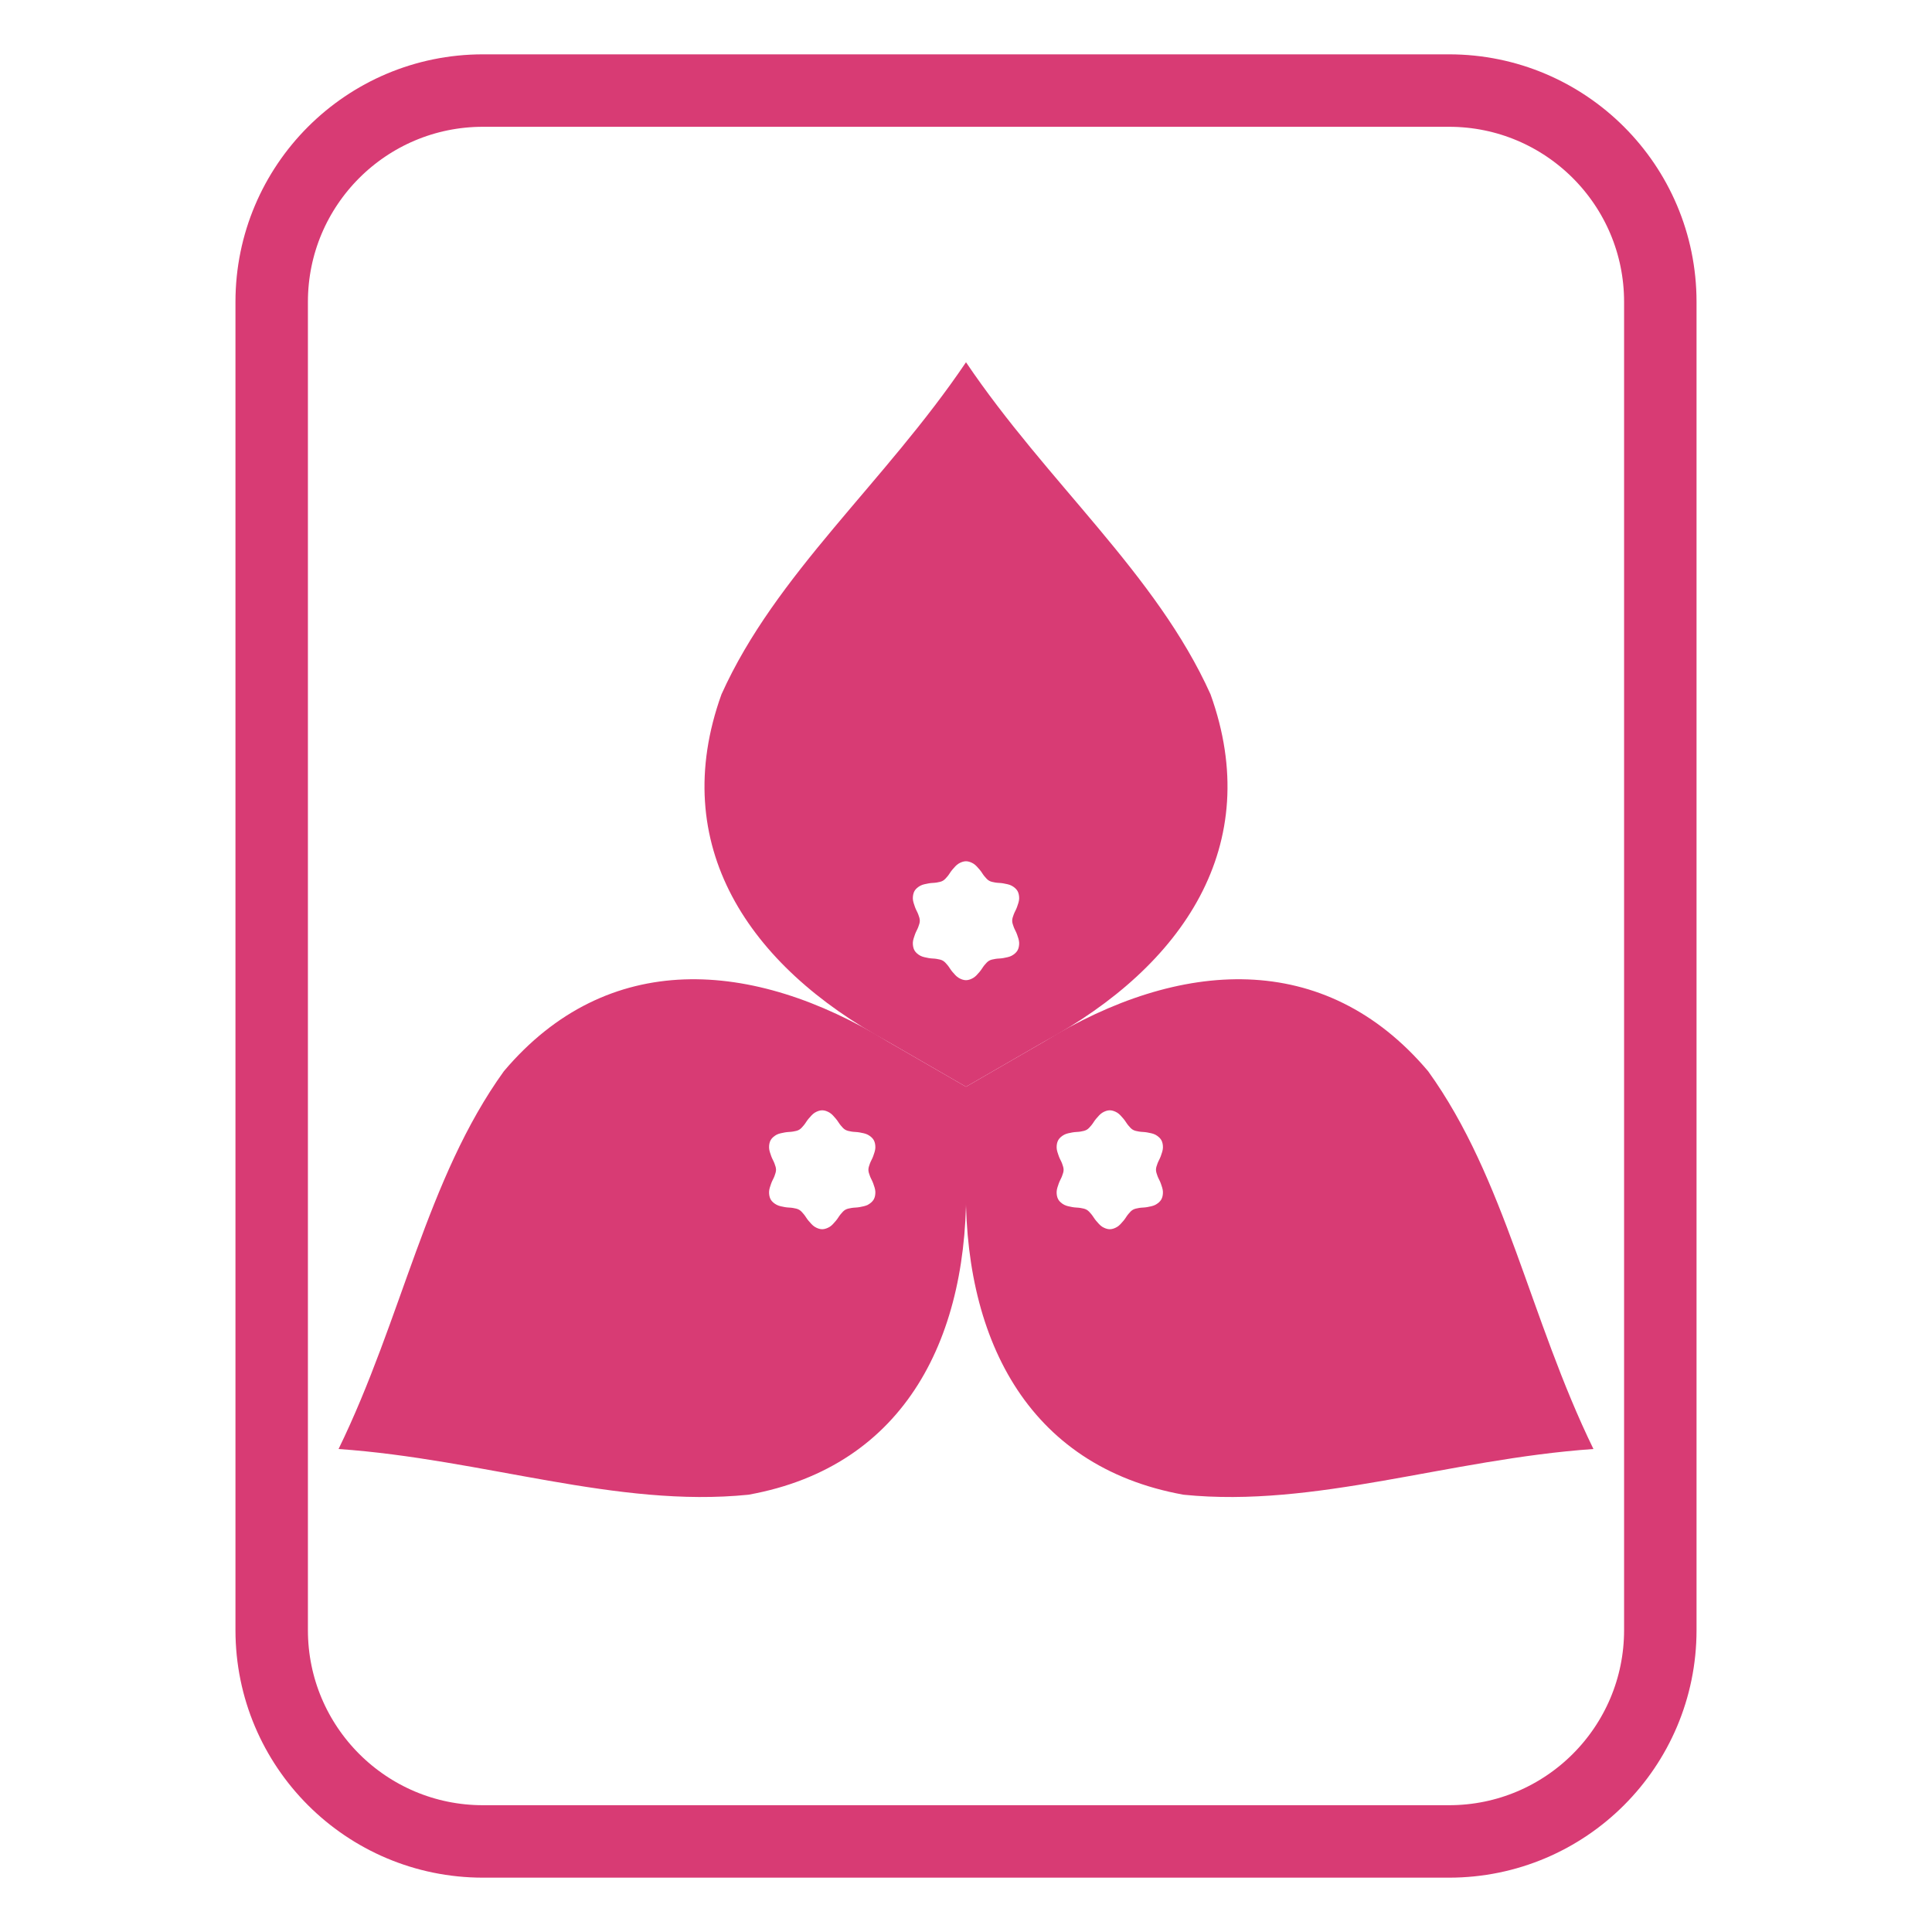
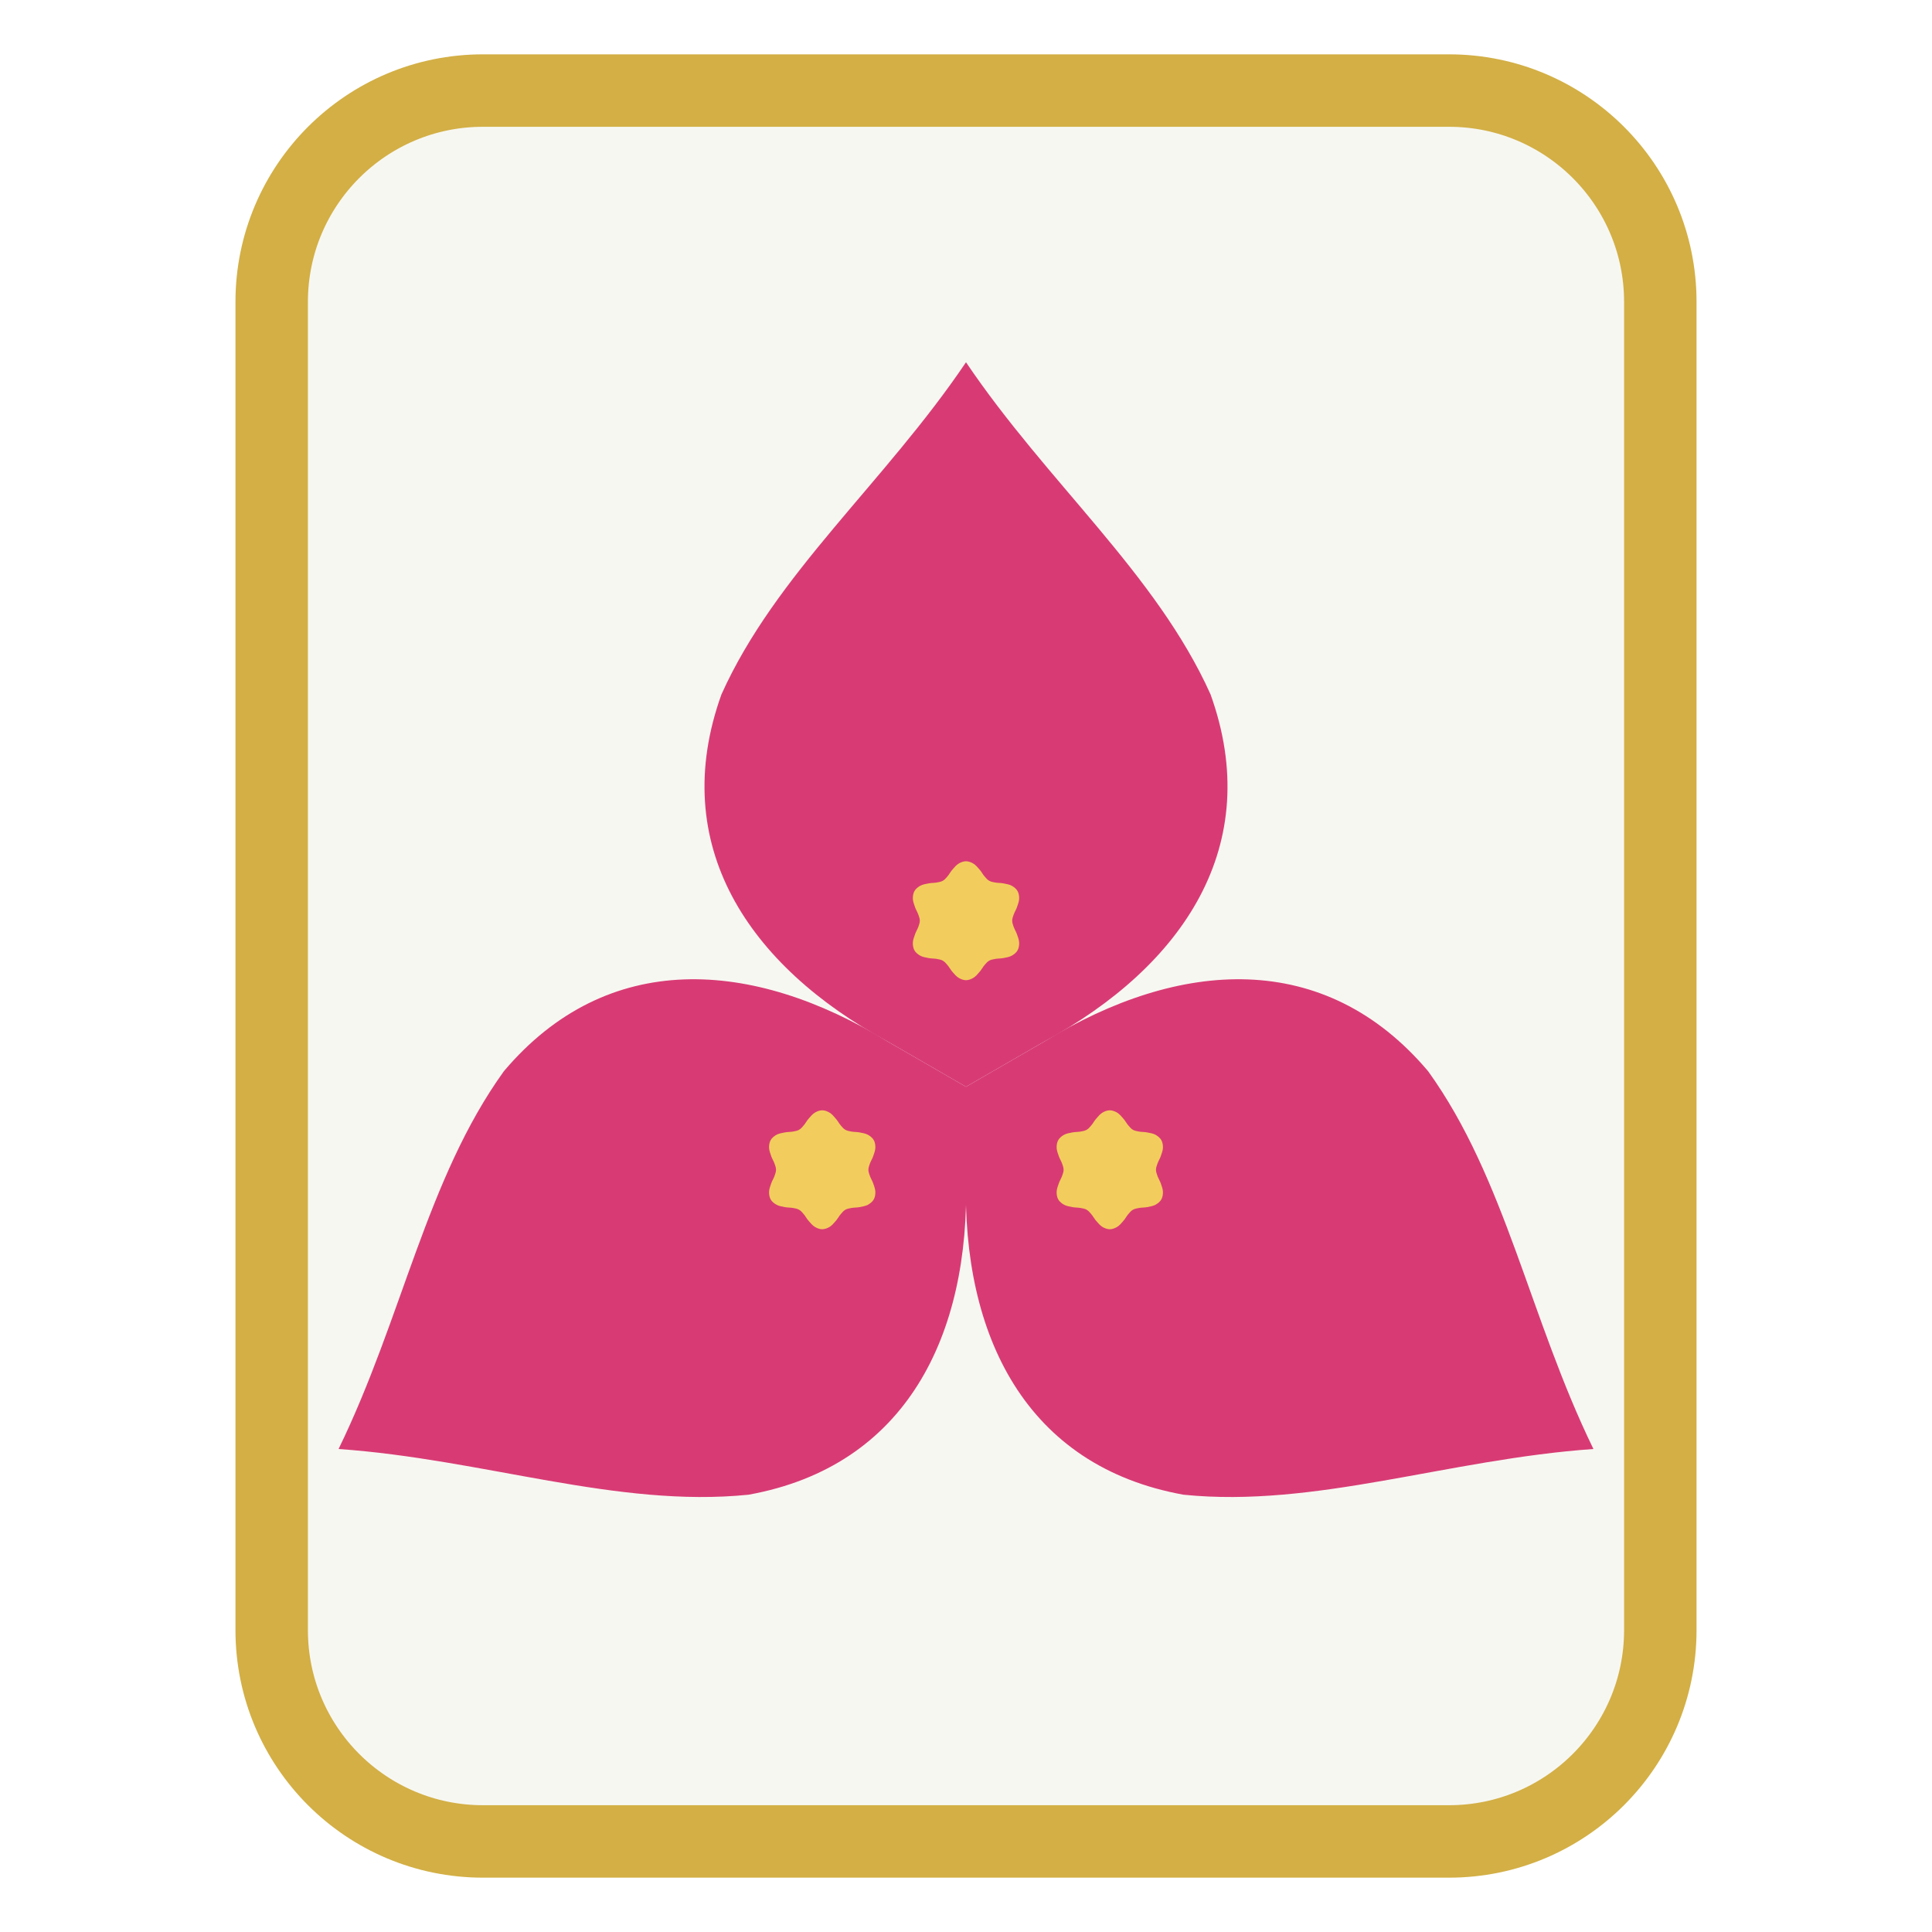
- <svg xmlns="http://www.w3.org/2000/svg" viewBox="0 0 64 64" fill="none" color="#D83B74">
-   <rect x="9" y="3" width="46" height="58" rx="7" stroke="currentColor" stroke-width="2.4" />
-   <g fill="currentColor" fill-rule="evenodd">
-     <path d="M32 36L29.402 34.5C24.8 32 22.1 28 23.9 23C25.7 19 29.3 16 32 12C34.7 16 38.3 19 40.1 23C41.9 28 39.2 32 34.598 34.5L32 36ZM32 28.53C32.083 28.53 32.173 28.564 32.249 28.611C32.324 28.657 32.393 28.74 32.453 28.81C32.513 28.879 32.558 28.966 32.61 29.027C32.662 29.088 32.705 29.14 32.765 29.175C32.825 29.21 32.892 29.221 32.971 29.235C33.049 29.25 33.147 29.245 33.237 29.263C33.328 29.28 33.434 29.298 33.512 29.34C33.59 29.382 33.665 29.443 33.706 29.515C33.748 29.587 33.763 29.682 33.761 29.771C33.758 29.86 33.72 29.96 33.69 30.047C33.66 30.134 33.608 30.216 33.581 30.292C33.554 30.367 33.53 30.431 33.53 30.5C33.53 30.569 33.554 30.633 33.581 30.708C33.608 30.784 33.66 30.866 33.69 30.953C33.72 31.04 33.758 31.14 33.761 31.229C33.763 31.318 33.748 31.413 33.706 31.485C33.665 31.557 33.59 31.618 33.512 31.66C33.434 31.702 33.328 31.72 33.237 31.737C33.147 31.755 33.049 31.75 32.971 31.765C32.892 31.779 32.825 31.79 32.765 31.825C32.705 31.86 32.662 31.912 32.61 31.973C32.558 32.034 32.513 32.121 32.453 32.19C32.393 32.26 32.324 32.343 32.249 32.389C32.173 32.436 32.083 32.47 32 32.47C31.917 32.47 31.827 32.436 31.751 32.389C31.676 32.343 31.607 32.26 31.547 32.19C31.487 32.121 31.442 32.034 31.39 31.973C31.338 31.912 31.295 31.86 31.235 31.825C31.175 31.79 31.108 31.779 31.029 31.765C30.951 31.75 30.853 31.755 30.763 31.737C30.672 31.72 30.566 31.702 30.488 31.66C30.41 31.618 30.335 31.557 30.294 31.485C30.253 31.413 30.237 31.318 30.239 31.229C30.242 31.14 30.28 31.04 30.31 30.953C30.34 30.866 30.392 30.784 30.419 30.708C30.446 30.633 30.47 30.569 30.47 30.5C30.47 30.431 30.446 30.367 30.419 30.292C30.392 30.216 30.34 30.134 30.31 30.047C30.28 29.96 30.242 29.86 30.239 29.771C30.237 29.682 30.253 29.587 30.294 29.515C30.335 29.443 30.41 29.382 30.488 29.34C30.566 29.298 30.672 29.28 30.763 29.263C30.853 29.245 30.951 29.25 31.029 29.235C31.108 29.221 31.175 29.21 31.235 29.175C31.295 29.14 31.338 29.088 31.39 29.027C31.442 28.966 31.487 28.879 31.547 28.81C31.607 28.74 31.676 28.657 31.751 28.611C31.827 28.564 31.917 28.53 32 28.53Z" />
-     <path d="M32 36L29.402 34.5C24.8 32 22.1 28 23.9 23C25.7 19 29.3 16 32 12C34.7 16 38.3 19 40.1 23C41.9 28 39.2 32 34.598 34.5L32 36ZM32 28.53C32.083 28.53 32.173 28.564 32.249 28.611C32.324 28.657 32.393 28.74 32.453 28.81C32.513 28.879 32.558 28.966 32.61 29.027C32.662 29.088 32.705 29.14 32.765 29.175C32.825 29.21 32.892 29.221 32.971 29.235C33.049 29.25 33.147 29.245 33.237 29.263C33.328 29.28 33.434 29.298 33.512 29.34C33.59 29.382 33.665 29.443 33.706 29.515C33.748 29.587 33.763 29.682 33.761 29.771C33.758 29.86 33.72 29.96 33.69 30.047C33.66 30.134 33.608 30.216 33.581 30.292C33.554 30.367 33.53 30.431 33.53 30.5C33.53 30.569 33.554 30.633 33.581 30.708C33.608 30.784 33.66 30.866 33.69 30.953C33.72 31.04 33.758 31.14 33.761 31.229C33.763 31.318 33.748 31.413 33.706 31.485C33.665 31.557 33.59 31.618 33.512 31.66C33.434 31.702 33.328 31.72 33.237 31.737C33.147 31.755 33.049 31.75 32.971 31.765C32.892 31.779 32.825 31.79 32.765 31.825C32.705 31.86 32.662 31.912 32.61 31.973C32.558 32.034 32.513 32.121 32.453 32.19C32.393 32.26 32.324 32.343 32.249 32.389C32.173 32.436 32.083 32.47 32 32.47C31.917 32.47 31.827 32.436 31.751 32.389C31.676 32.343 31.607 32.26 31.547 32.19C31.487 32.121 31.442 32.034 31.39 31.973C31.338 31.912 31.295 31.86 31.235 31.825C31.175 31.79 31.108 31.779 31.029 31.765C30.951 31.75 30.853 31.755 30.763 31.737C30.672 31.72 30.566 31.702 30.488 31.66C30.41 31.618 30.335 31.557 30.294 31.485C30.253 31.413 30.237 31.318 30.239 31.229C30.242 31.14 30.28 31.04 30.31 30.953C30.34 30.866 30.392 30.784 30.419 30.708C30.446 30.633 30.47 30.569 30.47 30.5C30.47 30.431 30.446 30.367 30.419 30.292C30.392 30.216 30.34 30.134 30.31 30.047C30.28 29.96 30.242 29.86 30.239 29.771C30.237 29.682 30.253 29.587 30.294 29.515C30.335 29.443 30.41 29.382 30.488 29.34C30.566 29.298 30.672 29.28 30.763 29.263C30.853 29.245 30.951 29.25 31.029 29.235C31.108 29.221 31.175 29.21 31.235 29.175C31.295 29.14 31.338 29.088 31.39 29.027C31.442 28.966 31.487 28.879 31.547 28.81C31.607 28.74 31.676 28.657 31.751 28.611C31.827 28.564 31.917 28.53 32 28.53Z" transform="rotate(120 32 36)" />
-     <path d="M32 36L29.402 34.5C24.8 32 22.1 28 23.9 23C25.7 19 29.3 16 32 12C34.7 16 38.3 19 40.1 23C41.9 28 39.2 32 34.598 34.5L32 36ZM32 28.53C32.083 28.53 32.173 28.564 32.249 28.611C32.324 28.657 32.393 28.74 32.453 28.81C32.513 28.879 32.558 28.966 32.61 29.027C32.662 29.088 32.705 29.14 32.765 29.175C32.825 29.21 32.892 29.221 32.971 29.235C33.049 29.25 33.147 29.245 33.237 29.263C33.328 29.28 33.434 29.298 33.512 29.34C33.59 29.382 33.665 29.443 33.706 29.515C33.748 29.587 33.763 29.682 33.761 29.771C33.758 29.86 33.72 29.96 33.69 30.047C33.66 30.134 33.608 30.216 33.581 30.292C33.554 30.367 33.53 30.431 33.53 30.5C33.53 30.569 33.554 30.633 33.581 30.708C33.608 30.784 33.66 30.866 33.69 30.953C33.72 31.04 33.758 31.14 33.761 31.229C33.763 31.318 33.748 31.413 33.706 31.485C33.665 31.557 33.59 31.618 33.512 31.66C33.434 31.702 33.328 31.72 33.237 31.737C33.147 31.755 33.049 31.75 32.971 31.765C32.892 31.779 32.825 31.79 32.765 31.825C32.705 31.86 32.662 31.912 32.61 31.973C32.558 32.034 32.513 32.121 32.453 32.19C32.393 32.26 32.324 32.343 32.249 32.389C32.173 32.436 32.083 32.47 32 32.47C31.917 32.47 31.827 32.436 31.751 32.389C31.676 32.343 31.607 32.26 31.547 32.19C31.487 32.121 31.442 32.034 31.39 31.973C31.338 31.912 31.295 31.86 31.235 31.825C31.175 31.79 31.108 31.779 31.029 31.765C30.951 31.75 30.853 31.755 30.763 31.737C30.672 31.72 30.566 31.702 30.488 31.66C30.41 31.618 30.335 31.557 30.294 31.485C30.253 31.413 30.237 31.318 30.239 31.229C30.242 31.14 30.28 31.04 30.31 30.953C30.34 30.866 30.392 30.784 30.419 30.708C30.446 30.633 30.47 30.569 30.47 30.5C30.47 30.431 30.446 30.367 30.419 30.292C30.392 30.216 30.34 30.134 30.31 30.047C30.28 29.96 30.242 29.86 30.239 29.771C30.237 29.682 30.253 29.587 30.294 29.515C30.335 29.443 30.41 29.382 30.488 29.34C30.566 29.298 30.672 29.28 30.763 29.263C30.853 29.245 30.951 29.25 31.029 29.235C31.108 29.221 31.175 29.21 31.235 29.175C31.295 29.14 31.338 29.088 31.39 29.027C31.442 28.966 31.487 28.879 31.547 28.81C31.607 28.74 31.676 28.657 31.751 28.611C31.827 28.564 31.917 28.53 32 28.53Z" transform="rotate(240 32 36)" />
+ <svg xmlns="http://www.w3.org/2000/svg" viewBox="0 0 64 64" fill="none" role="img" aria-label="深圳花牌标志">
+   <rect x="9" y="3" width="46" height="58" rx="7" fill="#F7F7F2" stroke="#D3AF45" stroke-width="2.4" />
+   <g>
+     <path d="M32 36L29.402 34.5C24.8 32 22.1 28 23.9 23C25.7 19 29.3 16 32 12C34.7 16 38.3 19 40.1 23C41.9 28 39.2 32 34.598 34.5L32 36Z" fill="#D83B74" />
+     <path d="M32 28.53C32.083 28.53 32.173 28.564 32.249 28.611C32.324 28.657 32.393 28.74 32.453 28.81C32.513 28.879 32.558 28.966 32.61 29.027C32.662 29.088 32.705 29.14 32.765 29.175C32.825 29.21 32.892 29.221 32.971 29.235C33.049 29.25 33.147 29.245 33.237 29.263C33.328 29.28 33.434 29.298 33.512 29.34C33.59 29.382 33.665 29.443 33.706 29.515C33.748 29.587 33.763 29.682 33.761 29.771C33.758 29.86 33.72 29.96 33.69 30.047C33.66 30.134 33.608 30.216 33.581 30.292C33.554 30.367 33.53 30.431 33.53 30.5C33.53 30.569 33.554 30.633 33.581 30.708C33.608 30.784 33.66 30.866 33.69 30.953C33.72 31.04 33.758 31.14 33.761 31.229C33.763 31.318 33.748 31.413 33.706 31.485C33.665 31.557 33.59 31.618 33.512 31.66C33.434 31.702 33.328 31.72 33.237 31.737C33.147 31.755 33.049 31.75 32.971 31.765C32.892 31.779 32.825 31.79 32.765 31.825C32.705 31.86 32.662 31.912 32.61 31.973C32.558 32.034 32.513 32.121 32.453 32.19C32.393 32.26 32.324 32.343 32.249 32.389C32.173 32.436 32.083 32.47 32 32.47C31.917 32.47 31.827 32.436 31.751 32.389C31.676 32.343 31.607 32.26 31.547 32.19C31.487 32.121 31.442 32.034 31.39 31.973C31.338 31.912 31.295 31.86 31.235 31.825C31.175 31.79 31.108 31.779 31.029 31.765C30.951 31.75 30.853 31.755 30.763 31.737C30.672 31.72 30.566 31.702 30.488 31.66C30.41 31.618 30.335 31.557 30.294 31.485C30.253 31.413 30.237 31.318 30.239 31.229C30.242 31.14 30.28 31.04 30.31 30.953C30.34 30.866 30.392 30.784 30.419 30.708C30.446 30.633 30.47 30.569 30.47 30.5C30.47 30.431 30.446 30.367 30.419 30.292C30.392 30.216 30.34 30.134 30.31 30.047C30.28 29.96 30.242 29.86 30.239 29.771C30.237 29.682 30.253 29.587 30.294 29.515C30.335 29.443 30.41 29.382 30.488 29.34C30.566 29.298 30.672 29.28 30.763 29.263C30.853 29.245 30.951 29.25 31.029 29.235C31.108 29.221 31.175 29.21 31.235 29.175C31.295 29.14 31.338 29.088 31.39 29.027C31.442 28.966 31.487 28.879 31.547 28.81C31.607 28.74 31.676 28.657 31.751 28.611C31.827 28.564 31.917 28.53 32 28.53Z" fill="#F2CD5D" />
+   </g>
+   <g transform="rotate(120 32 36)">
+     <path d="M32 36L29.402 34.5C24.8 32 22.1 28 23.9 23C25.7 19 29.3 16 32 12C34.7 16 38.3 19 40.1 23C41.9 28 39.2 32 34.598 34.5L32 36Z" fill="#D83B74" />
+     <path d="M32 28.53C32.083 28.53 32.173 28.564 32.249 28.611C32.324 28.657 32.393 28.74 32.453 28.81C32.513 28.879 32.558 28.966 32.61 29.027C32.662 29.088 32.705 29.14 32.765 29.175C32.825 29.21 32.892 29.221 32.971 29.235C33.049 29.25 33.147 29.245 33.237 29.263C33.328 29.28 33.434 29.298 33.512 29.34C33.59 29.382 33.665 29.443 33.706 29.515C33.748 29.587 33.763 29.682 33.761 29.771C33.758 29.86 33.72 29.96 33.69 30.047C33.66 30.134 33.608 30.216 33.581 30.292C33.554 30.367 33.53 30.431 33.53 30.5C33.53 30.569 33.554 30.633 33.581 30.708C33.608 30.784 33.66 30.866 33.69 30.953C33.72 31.04 33.758 31.14 33.761 31.229C33.763 31.318 33.748 31.413 33.706 31.485C33.665 31.557 33.59 31.618 33.512 31.66C33.434 31.702 33.328 31.72 33.237 31.737C33.147 31.755 33.049 31.75 32.971 31.765C32.892 31.779 32.825 31.79 32.765 31.825C32.705 31.86 32.662 31.912 32.61 31.973C32.558 32.034 32.513 32.121 32.453 32.19C32.393 32.26 32.324 32.343 32.249 32.389C32.173 32.436 32.083 32.47 32 32.47C31.917 32.47 31.827 32.436 31.751 32.389C31.676 32.343 31.607 32.26 31.547 32.19C31.487 32.121 31.442 32.034 31.39 31.973C31.338 31.912 31.295 31.86 31.235 31.825C31.175 31.79 31.108 31.779 31.029 31.765C30.951 31.75 30.853 31.755 30.763 31.737C30.672 31.72 30.566 31.702 30.488 31.66C30.41 31.618 30.335 31.557 30.294 31.485C30.253 31.413 30.237 31.318 30.239 31.229C30.242 31.14 30.28 31.04 30.31 30.953C30.34 30.866 30.392 30.784 30.419 30.708C30.446 30.633 30.47 30.569 30.47 30.5C30.47 30.431 30.446 30.367 30.419 30.292C30.392 30.216 30.34 30.134 30.31 30.047C30.28 29.96 30.242 29.86 30.239 29.771C30.237 29.682 30.253 29.587 30.294 29.515C30.335 29.443 30.41 29.382 30.488 29.34C30.566 29.298 30.672 29.28 30.763 29.263C30.853 29.245 30.951 29.25 31.029 29.235C31.108 29.221 31.175 29.21 31.235 29.175C31.295 29.14 31.338 29.088 31.39 29.027C31.442 28.966 31.487 28.879 31.547 28.81C31.607 28.74 31.676 28.657 31.751 28.611C31.827 28.564 31.917 28.53 32 28.53Z" fill="#F2CD5D" />
+   </g>
+   <g transform="rotate(240 32 36)">
+     <path d="M32 36L29.402 34.5C24.8 32 22.1 28 23.9 23C25.7 19 29.3 16 32 12C34.7 16 38.3 19 40.1 23C41.9 28 39.2 32 34.598 34.5L32 36Z" fill="#D83B74" />
+     <path d="M32 28.53C32.083 28.53 32.173 28.564 32.249 28.611C32.324 28.657 32.393 28.74 32.453 28.81C32.513 28.879 32.558 28.966 32.61 29.027C32.662 29.088 32.705 29.14 32.765 29.175C32.825 29.21 32.892 29.221 32.971 29.235C33.049 29.25 33.147 29.245 33.237 29.263C33.328 29.28 33.434 29.298 33.512 29.34C33.59 29.382 33.665 29.443 33.706 29.515C33.748 29.587 33.763 29.682 33.761 29.771C33.758 29.86 33.72 29.96 33.69 30.047C33.66 30.134 33.608 30.216 33.581 30.292C33.554 30.367 33.53 30.431 33.53 30.5C33.53 30.569 33.554 30.633 33.581 30.708C33.608 30.784 33.66 30.866 33.69 30.953C33.72 31.04 33.758 31.14 33.761 31.229C33.763 31.318 33.748 31.413 33.706 31.485C33.665 31.557 33.59 31.618 33.512 31.66C33.434 31.702 33.328 31.72 33.237 31.737C33.147 31.755 33.049 31.75 32.971 31.765C32.892 31.779 32.825 31.79 32.765 31.825C32.705 31.86 32.662 31.912 32.61 31.973C32.558 32.034 32.513 32.121 32.453 32.19C32.393 32.26 32.324 32.343 32.249 32.389C32.173 32.436 32.083 32.47 32 32.47C31.917 32.47 31.827 32.436 31.751 32.389C31.676 32.343 31.607 32.26 31.547 32.19C31.487 32.121 31.442 32.034 31.39 31.973C31.338 31.912 31.295 31.86 31.235 31.825C31.175 31.79 31.108 31.779 31.029 31.765C30.951 31.75 30.853 31.755 30.763 31.737C30.672 31.72 30.566 31.702 30.488 31.66C30.41 31.618 30.335 31.557 30.294 31.485C30.253 31.413 30.237 31.318 30.239 31.229C30.242 31.14 30.28 31.04 30.31 30.953C30.34 30.866 30.392 30.784 30.419 30.708C30.446 30.633 30.47 30.569 30.47 30.5C30.47 30.431 30.446 30.367 30.419 30.292C30.392 30.216 30.34 30.134 30.31 30.047C30.28 29.96 30.242 29.86 30.239 29.771C30.237 29.682 30.253 29.587 30.294 29.515C30.335 29.443 30.41 29.382 30.488 29.34C30.566 29.298 30.672 29.28 30.763 29.263C30.853 29.245 30.951 29.25 31.029 29.235C31.108 29.221 31.175 29.21 31.235 29.175C31.295 29.14 31.338 29.088 31.39 29.027C31.442 28.966 31.487 28.879 31.547 28.81C31.607 28.74 31.676 28.657 31.751 28.611C31.827 28.564 31.917 28.53 32 28.53Z" fill="#F2CD5D" />
  </g>
</svg>
